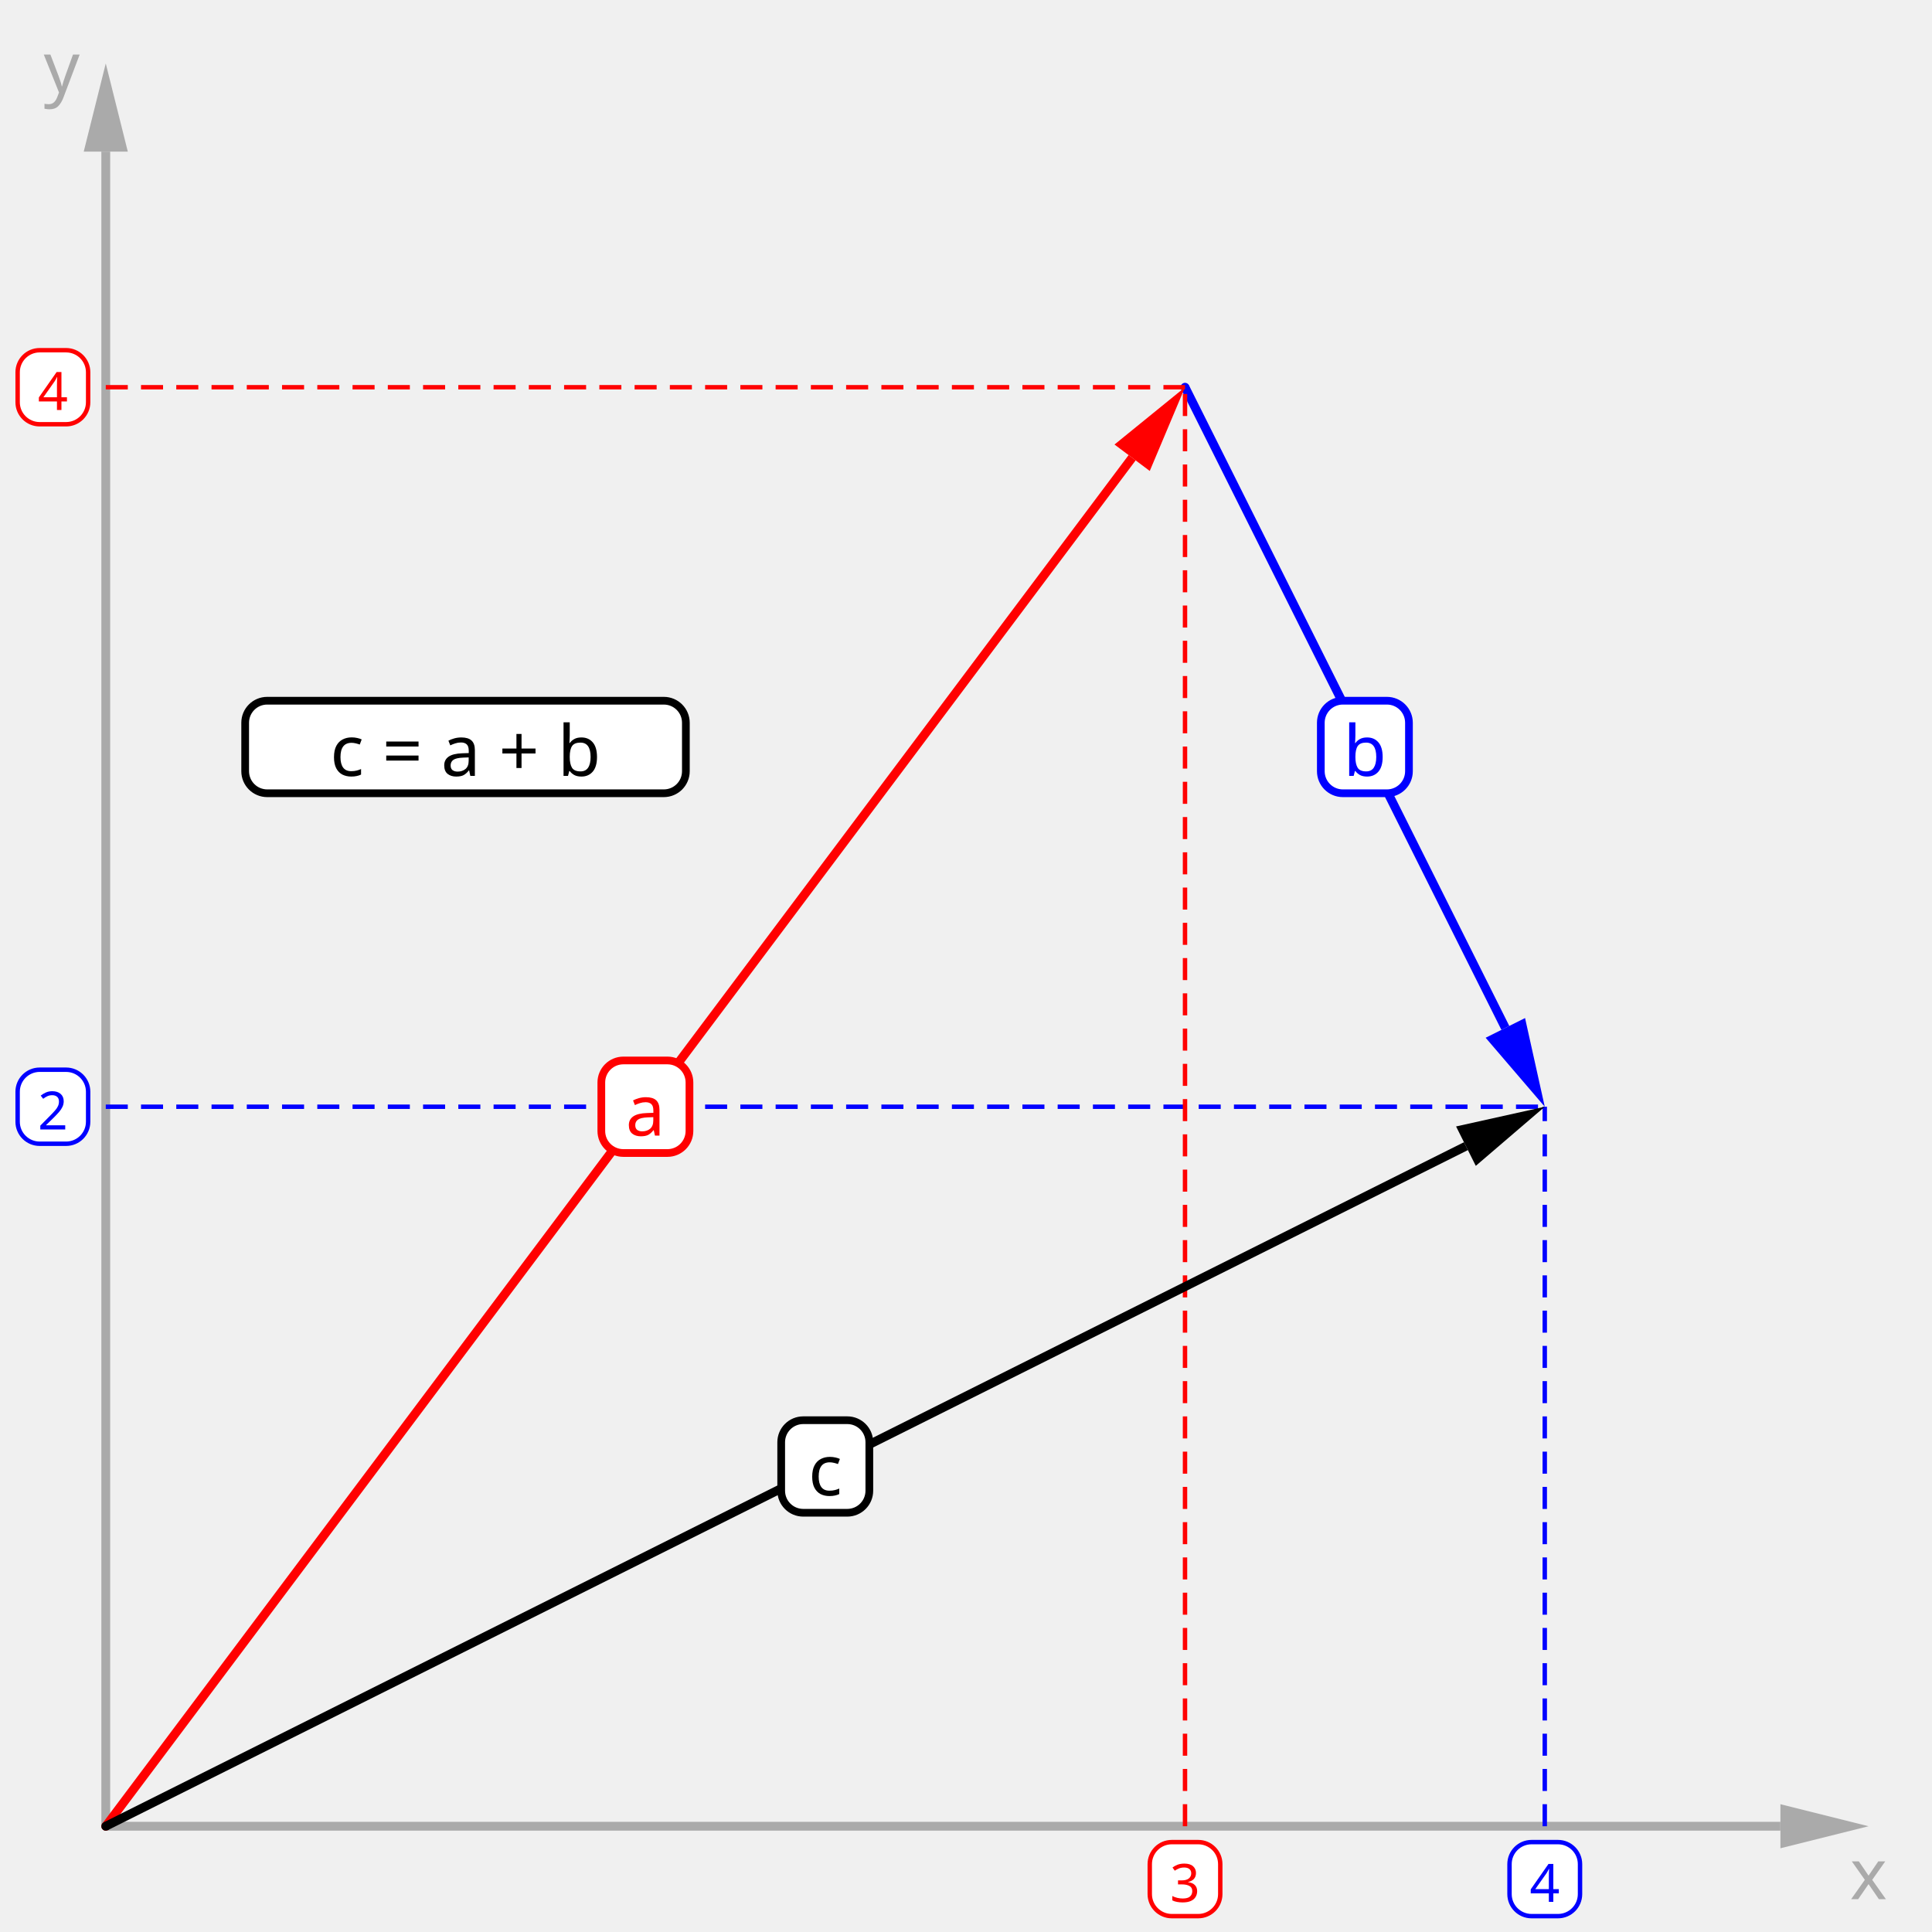
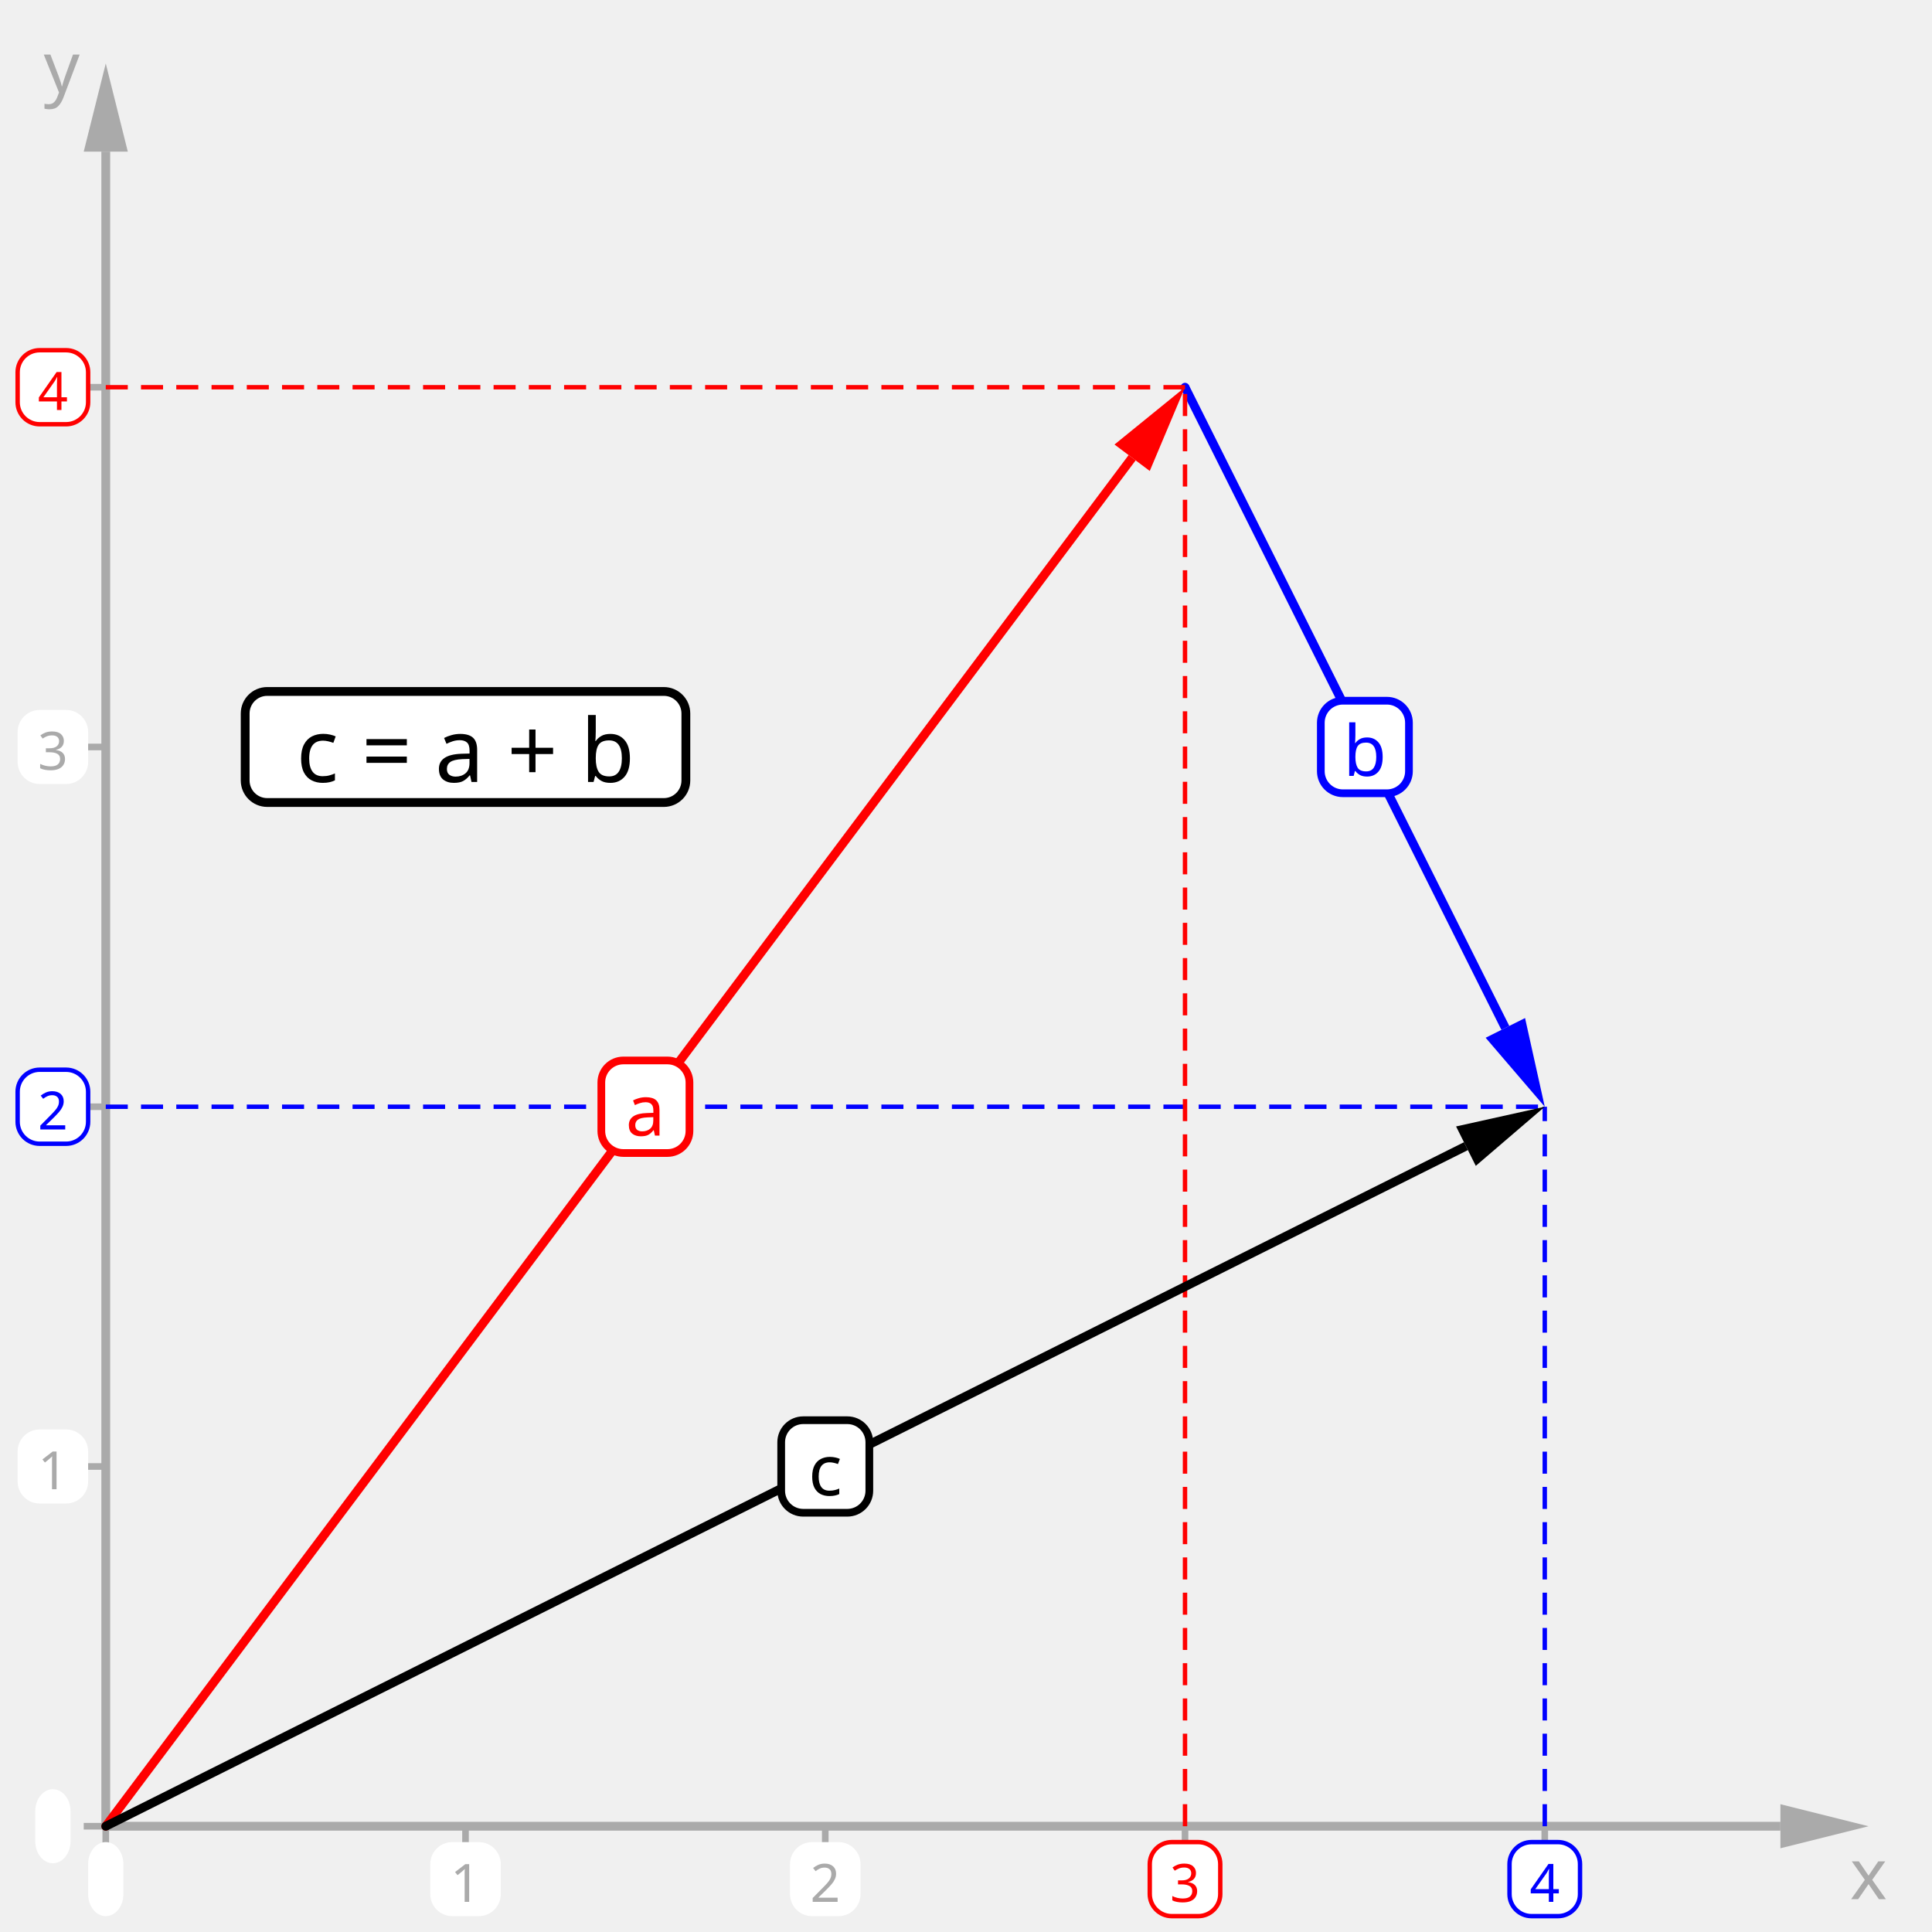
<svg xmlns="http://www.w3.org/2000/svg" width="400" height="400" viewBox="-24 -14.4 438.4 438.4" style="background: rgb(255, 255, 255); border-radius: 8px;">
  <defs>
    <pattern id="grid-1-#ccc-#fff-400-400-81.63265306122449-81.63265306122449" width="81.633" height="81.633" patternUnits="userSpaceOnUse">
      <path d="M 0 0 L 0 81.633 81.633 81.633 81.633 0 0 0" fill="#fff" stroke="#ccc" stroke-width="0.5" />
    </pattern>
  </defs>
  <rect width="400" height="400" fill="url(#grid-1-#ccc-#fff-400-400-81.63265306122449-81.63265306122449)" style="     transform: scaleY(-1);     transform-origin: 0 200px;   " />
  <defs>
    <marker id="arrowhead-7" markerWidth="10" markerHeight="5" refY="2.5" orient="auto">
      <polygon points="0 0, 10 2.5, 0 5" fill="#aaa" />
    </marker>
    <marker id="arrowbutt-7" markerWidth="4" markerHeight="4" refX="2" refY="2" orient="auto">
      <circle cx="2" cy="2" r="0.5" fill="#aaa" />
    </marker>
  </defs>
  <line x1="0" y1="400" x2="380" y2="400" stroke="#aaa" stroke-width="2" marker-start="url(#arrowbutt-7)" marker-end="url(#arrowhead-7)" />
  <defs>
    <marker id="arrowhead-8" markerWidth="10" markerHeight="5" refY="2.5" orient="auto">
      <polygon points="0 0, 10 2.5, 0 5" fill="#aaa" />
    </marker>
    <marker id="arrowbutt-8" markerWidth="4" markerHeight="4" refX="2" refY="2" orient="auto">
      <circle cx="2" cy="2" r="0.5" fill="#aaa" />
    </marker>
  </defs>
  <line x1="0" y1="400" x2="2.326828918379971e-14" y2="20" stroke="#aaa" stroke-width="2" marker-start="url(#arrowbutt-8)" marker-end="url(#arrowhead-8)" />
  <text x="400" y="411" width="20" fill="#aaa" style="dominant-baseline: middle; text-anchor: middle; font: normal 16px sans-serif">
      x
    </text>
  <text x="-10" y="1" width="20" fill="#aaa" style="dominant-baseline: middle; text-anchor: middle; font: normal 16px sans-serif">
      y
+     </text>
+   <line x1="0" y1="400" x2="0" y2="405" stroke="#aaa" stroke-width="1.5" stroke-dasharray="undefined" />
+   <rect x="-4" y="403.6" width="8" height="16.8" fill="#fff" stroke="#aaa" stroke-width="0" rx="5" />
+   <text x="0" y="413" width="8" fill="#aaa" style="dominant-baseline: middle; text-anchor: middle; font: normal 12px sans-serif">
+       
+     </text>
+   <line x1="81.633" y1="400" x2="81.633" y2="405" stroke="#aaa" stroke-width="1.5" stroke-dasharray="undefined" />
+   <rect x="73.633" y="403.6" width="16" height="16.8" fill="#fff" stroke="#aaa" stroke-width="0" rx="5" />
+   <text x="81.633" y="413" width="16" fill="#aaa" style="dominant-baseline: middle; text-anchor: middle; font: normal 12px sans-serif">
+       1
+     </text>
+   <line x1="163.265" y1="400" x2="163.265" y2="405" stroke="#aaa" stroke-width="1.5" stroke-dasharray="undefined" />
+   <rect x="155.265" y="403.6" width="16" height="16.8" fill="#fff" stroke="#aaa" stroke-width="0" rx="5" />
+   <text x="163.265" y="413" width="16" fill="#aaa" style="dominant-baseline: middle; text-anchor: middle; font: normal 12px sans-serif">
+       2
+     </text>
+   <line x1="244.898" y1="400" x2="244.898" y2="405" stroke="#aaa" stroke-width="1.5" stroke-dasharray="undefined" />
+   <rect x="236.898" y="403.6" width="16" height="16.8" fill="#fff" stroke="#aaa" stroke-width="0" rx="5" />
+   <text x="244.898" y="413" width="16" fill="#aaa" style="dominant-baseline: middle; text-anchor: middle; font: normal 12px sans-serif">
+       3
+     </text>
+   <line x1="326.531" y1="400" x2="326.531" y2="405" stroke="#aaa" stroke-width="1.5" stroke-dasharray="undefined" />
+   <rect x="318.531" y="403.6" width="16" height="16.8" fill="#fff" stroke="#aaa" stroke-width="0" rx="5" />
+   <text x="326.531" y="413" width="16" fill="#aaa" style="dominant-baseline: middle; text-anchor: middle; font: normal 12px sans-serif">
+       4
+     </text>
+   <line x1="0" y1="400" x2="-5" y2="400" stroke="#aaa" stroke-width="1.5" stroke-dasharray="undefined" />
+   <rect x="-16" y="391.6" width="8" height="16.8" fill="#fff" stroke="#aaa" stroke-width="0" rx="5" />
+   <text x="-12" y="401" width="8" fill="#aaa" style="dominant-baseline: middle; text-anchor: middle; font: normal 12px sans-serif">
+       
+     </text>
+   <line x1="0" y1="318.367" x2="-5" y2="318.367" stroke="#aaa" stroke-width="1.5" stroke-dasharray="undefined" />
+   <rect x="-20" y="309.967" width="16" height="16.8" fill="#fff" stroke="#aaa" stroke-width="0" rx="5" />
+   <text x="-12" y="319.367" width="16" fill="#aaa" style="dominant-baseline: middle; text-anchor: middle; font: normal 12px sans-serif">
+       1
+     </text>
+   <line x1="0" y1="236.735" x2="-5" y2="236.735" stroke="#aaa" stroke-width="1.5" stroke-dasharray="undefined" />
+   <rect x="-20" y="228.335" width="16" height="16.8" fill="#fff" stroke="#aaa" stroke-width="0" rx="5" />
+   <text x="-12" y="237.735" width="16" fill="#aaa" style="dominant-baseline: middle; text-anchor: middle; font: normal 12px sans-serif">
+       2
+     </text>
+   <line x1="0" y1="155.102" x2="-5" y2="155.102" stroke="#aaa" stroke-width="1.5" stroke-dasharray="undefined" />
+   <rect x="-20" y="146.702" width="16" height="16.8" fill="#fff" stroke="#aaa" stroke-width="0" rx="5" />
+   <text x="-12" y="156.102" width="16" fill="#aaa" style="dominant-baseline: middle; text-anchor: middle; font: normal 12px sans-serif">
+       3
+     </text>
+   <line x1="0" y1="73.469" x2="-5" y2="73.469" stroke="#aaa" stroke-width="1.5" stroke-dasharray="undefined" />
+   <rect x="-20" y="65.069" width="16" height="16.8" fill="#fff" stroke="#aaa" stroke-width="0" rx="5" />
+   <text x="-12" y="74.469" width="16" fill="#aaa" style="dominant-baseline: middle; text-anchor: middle; font: normal 12px sans-serif">
+       4
    </text>
  <defs>
    <marker id="arrowhead-9" markerWidth="10" markerHeight="5" refY="2.5" orient="auto">
      <polygon points="0 0, 10 2.5, 0 5" fill="blue" />
    </marker>
    <marker id="arrowbutt-9" markerWidth="4" markerHeight="4" refX="2" refY="2" orient="auto">
      <circle cx="2" cy="2" r="0.5" fill="blue" />
    </marker>
  </defs>
  <line x1="244.898" y1="73.469" x2="317.586" y2="218.846" stroke="blue" stroke-width="2" marker-start="url(#arrowbutt-9)" marker-end="url(#arrowhead-9)" />
  <rect x="275.714" y="144.602" width="20" height="21" fill="#fff" stroke="blue" stroke-width="1.75" rx="5" />
  <text x="285.714" y="156.102" width="20" fill="blue" style="dominant-baseline: middle; text-anchor: middle; font: normal 16px sans-serif">
      b
    </text>
  <line x1="326.531" y1="400" x2="326.531" y2="236.735" stroke="blue" stroke-width="1" stroke-dasharray="5,3" />
  <line x1="0" y1="236.735" x2="326.531" y2="236.735" stroke="blue" stroke-width="1" stroke-dasharray="5,3" />
  <rect x="318.531" y="403.6" width="16" height="16.8" fill="#fff" stroke="blue" stroke-width="1" rx="5" />
  <text x="326.531" y="413" width="16" fill="blue" style="dominant-baseline: middle; text-anchor: middle; font: normal 12px sans-serif">
      4
    </text>
  <rect x="-20" y="228.335" width="16" height="16.8" fill="#fff" stroke="blue" stroke-width="1" rx="5" />
  <text x="-12" y="237.735" width="16" fill="blue" style="dominant-baseline: middle; text-anchor: middle; font: normal 12px sans-serif">
      2
    </text>
  <defs>
    <marker id="arrowhead-10" markerWidth="10" markerHeight="5" refY="2.5" orient="auto">
      <polygon points="0 0, 10 2.5, 0 5" fill="red" />
    </marker>
    <marker id="arrowbutt-10" markerWidth="4" markerHeight="4" refX="2" refY="2" orient="auto">
      <circle cx="2" cy="2" r="0.5" fill="red" />
    </marker>
  </defs>
  <line x1="0" y1="400" x2="232.898" y2="89.469" stroke="red" stroke-width="2" marker-start="url(#arrowbutt-10)" marker-end="url(#arrowhead-10)" />
  <rect x="112.449" y="226.235" width="20" height="21" fill="#fff" stroke="red" stroke-width="1.75" rx="5" />
  <text x="122.449" y="237.735" width="20" fill="red" style="dominant-baseline: middle; text-anchor: middle; font: normal 16px sans-serif">
      a
    </text>
  <line x1="244.898" y1="400" x2="244.898" y2="73.469" stroke="red" stroke-width="1" stroke-dasharray="5,3" />
  <line x1="0" y1="73.469" x2="244.898" y2="73.469" stroke="red" stroke-width="1" stroke-dasharray="5,3" />
  <rect x="236.898" y="403.6" width="16" height="16.8" fill="#fff" stroke="red" stroke-width="1" rx="5" />
  <text x="244.898" y="413" width="16" fill="red" style="dominant-baseline: middle; text-anchor: middle; font: normal 12px sans-serif">
      3
    </text>
  <rect x="-20" y="65.069" width="16" height="16.8" fill="#fff" stroke="red" stroke-width="1" rx="5" />
  <text x="-12" y="74.469" width="16" fill="red" style="dominant-baseline: middle; text-anchor: middle; font: normal 12px sans-serif">
      4
    </text>
  <defs>
    <marker id="arrowhead-11" markerWidth="10" markerHeight="5" refY="2.5" orient="auto">
      <polygon points="0 0, 10 2.5, 0 5" fill="#000" />
    </marker>
    <marker id="arrowbutt-11" markerWidth="4" markerHeight="4" refX="2" refY="2" orient="auto">
      <circle cx="2" cy="2" r="0.5" fill="#000" />
    </marker>
  </defs>
  <line x1="0" y1="400" x2="308.642" y2="245.679" stroke="#000" stroke-width="2" marker-start="url(#arrowbutt-11)" marker-end="url(#arrowhead-11)" />
  <rect x="153.265" y="307.867" width="20" height="21" fill="#fff" stroke="#000" stroke-width="1.75" rx="5" />
  <text x="163.265" y="319.367" width="20" fill="#000" style="dominant-baseline: middle; text-anchor: middle; font: normal 16px sans-serif">
      c
    </text>
-   <rect x="31.633" y="144.602" width="100" height="21" fill="#fff" stroke="#000" stroke-width="1.75" rx="5" />
-   <text x="81.633" y="156.102" width="100" fill="#000" style="dominant-baseline: middle; text-anchor: middle; font: normal 16px sans-serif">
+   <rect x="31.633" y="142.502" width="100" height="25.2" fill="#fff" stroke="#000" stroke-width="2" rx="5" />
+   <text x="81.633" y="156.102" width="100" fill="#000" style="dominant-baseline: middle; text-anchor: middle; font: normal 20px sans-serif">
      c = a + b
    </text>
</svg>
